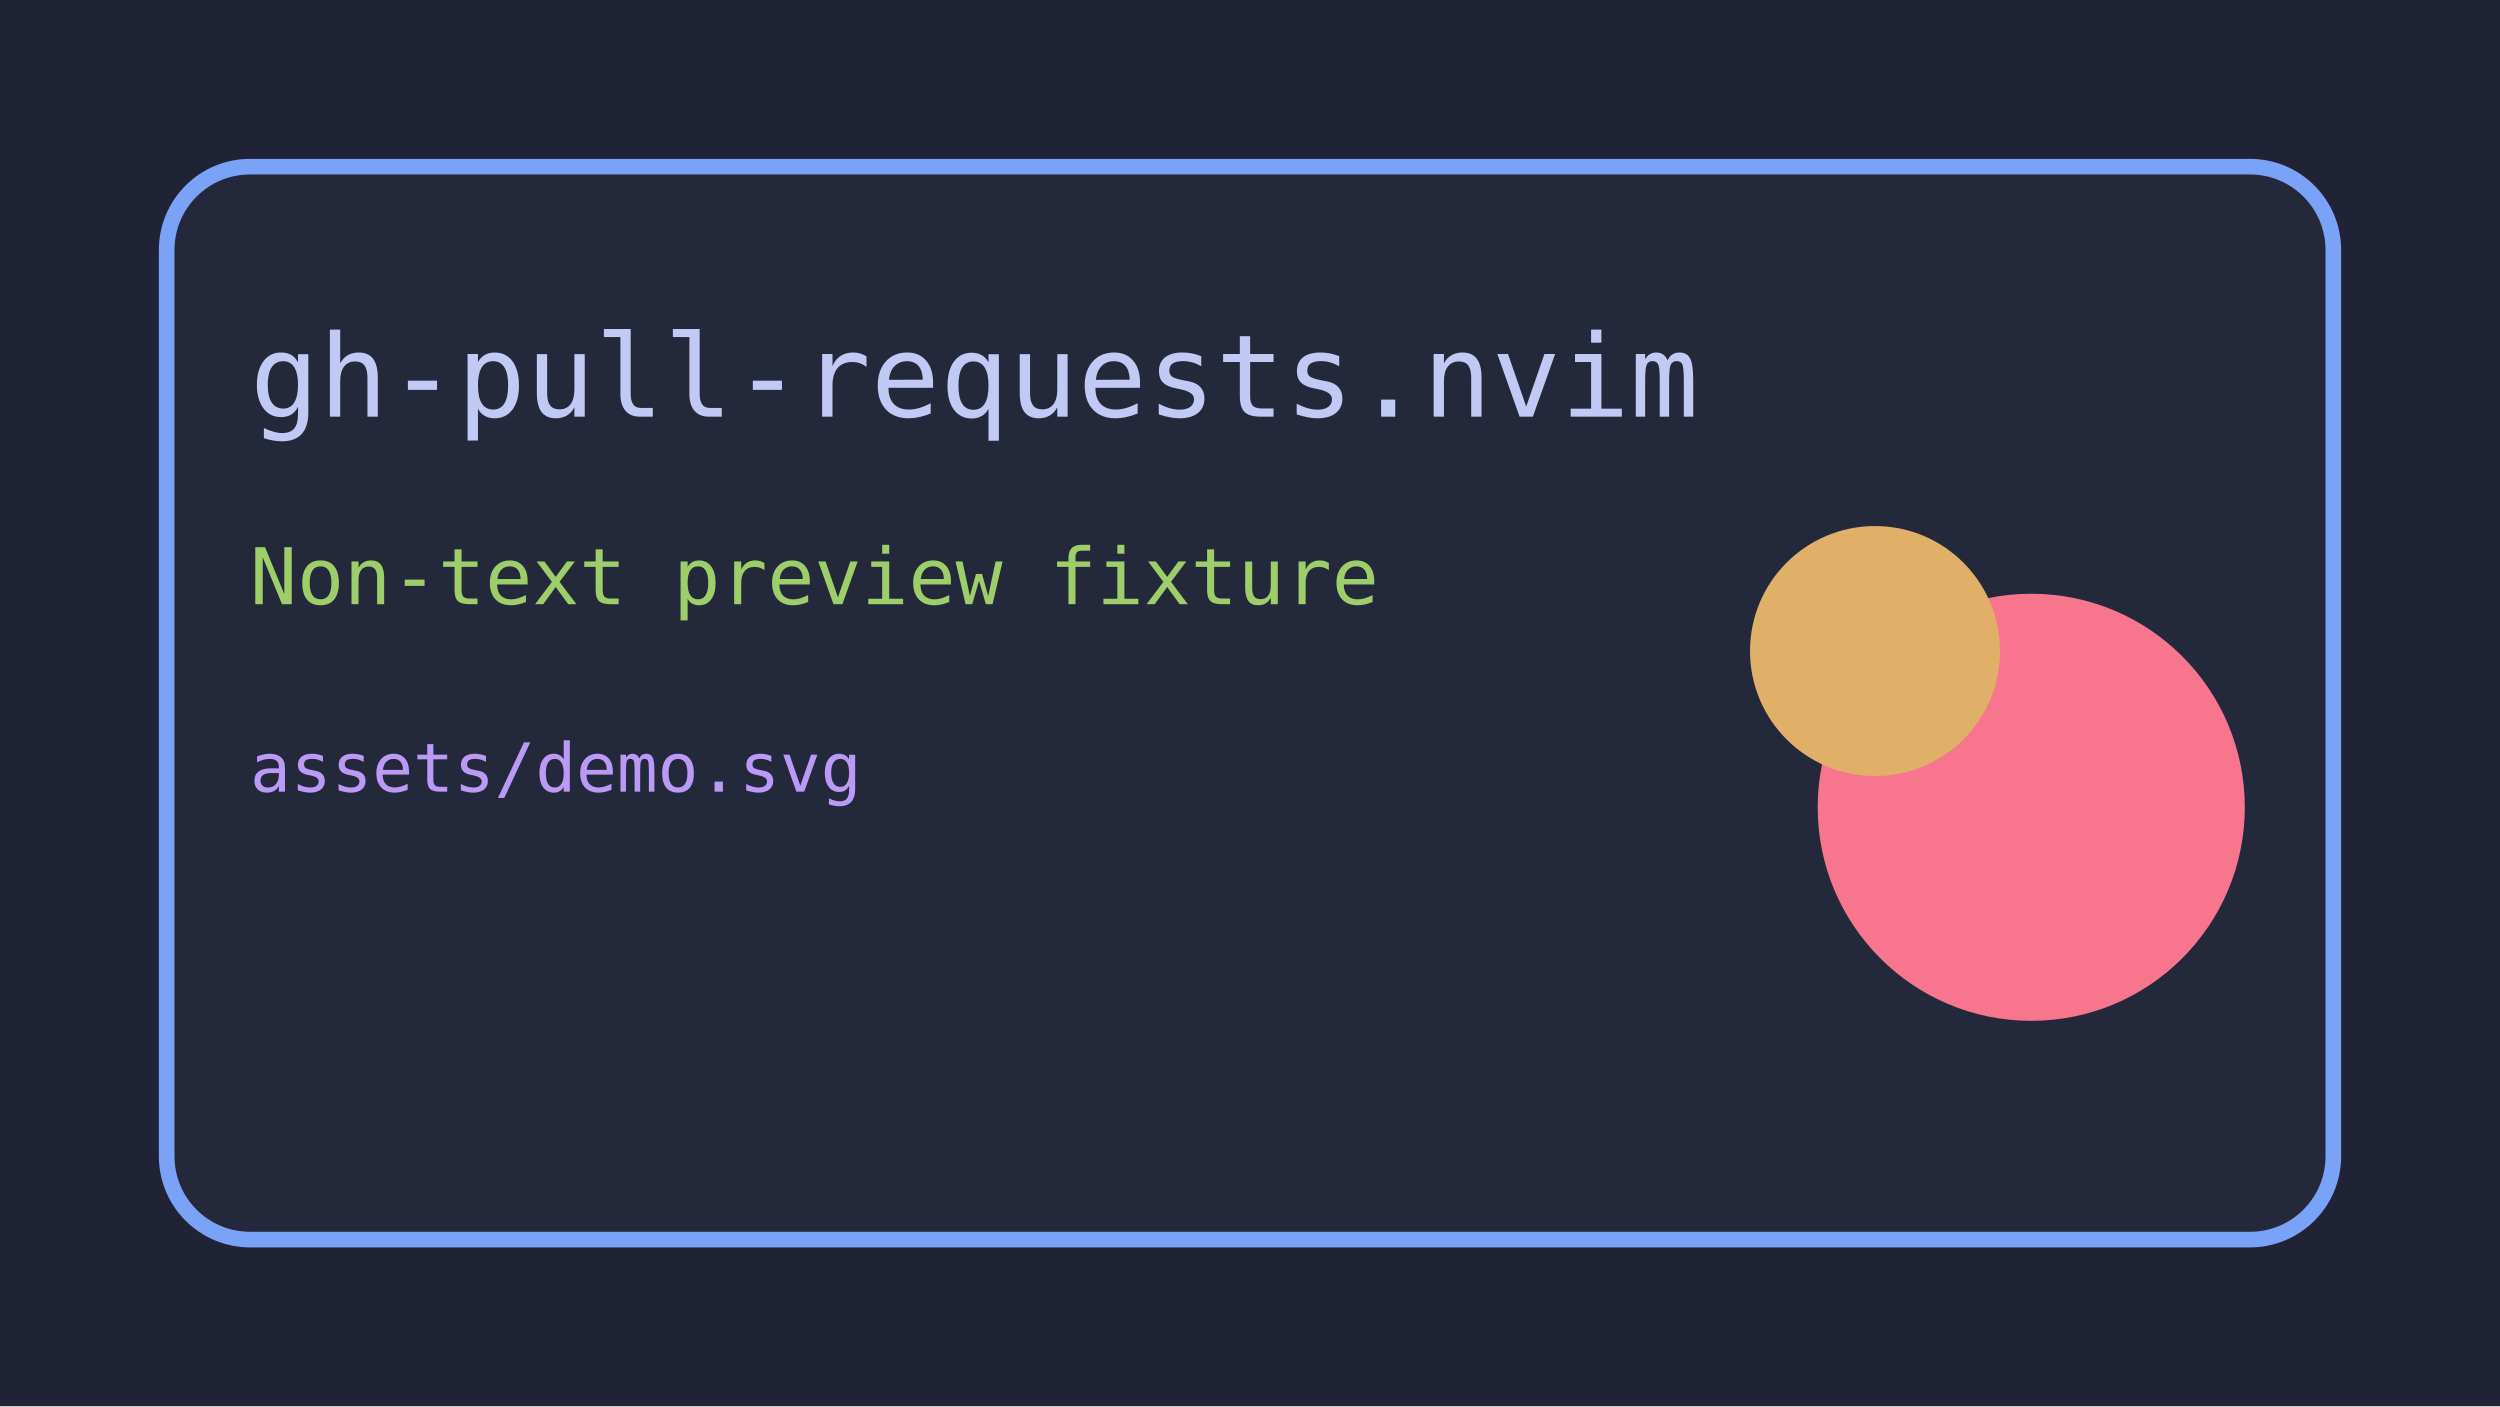
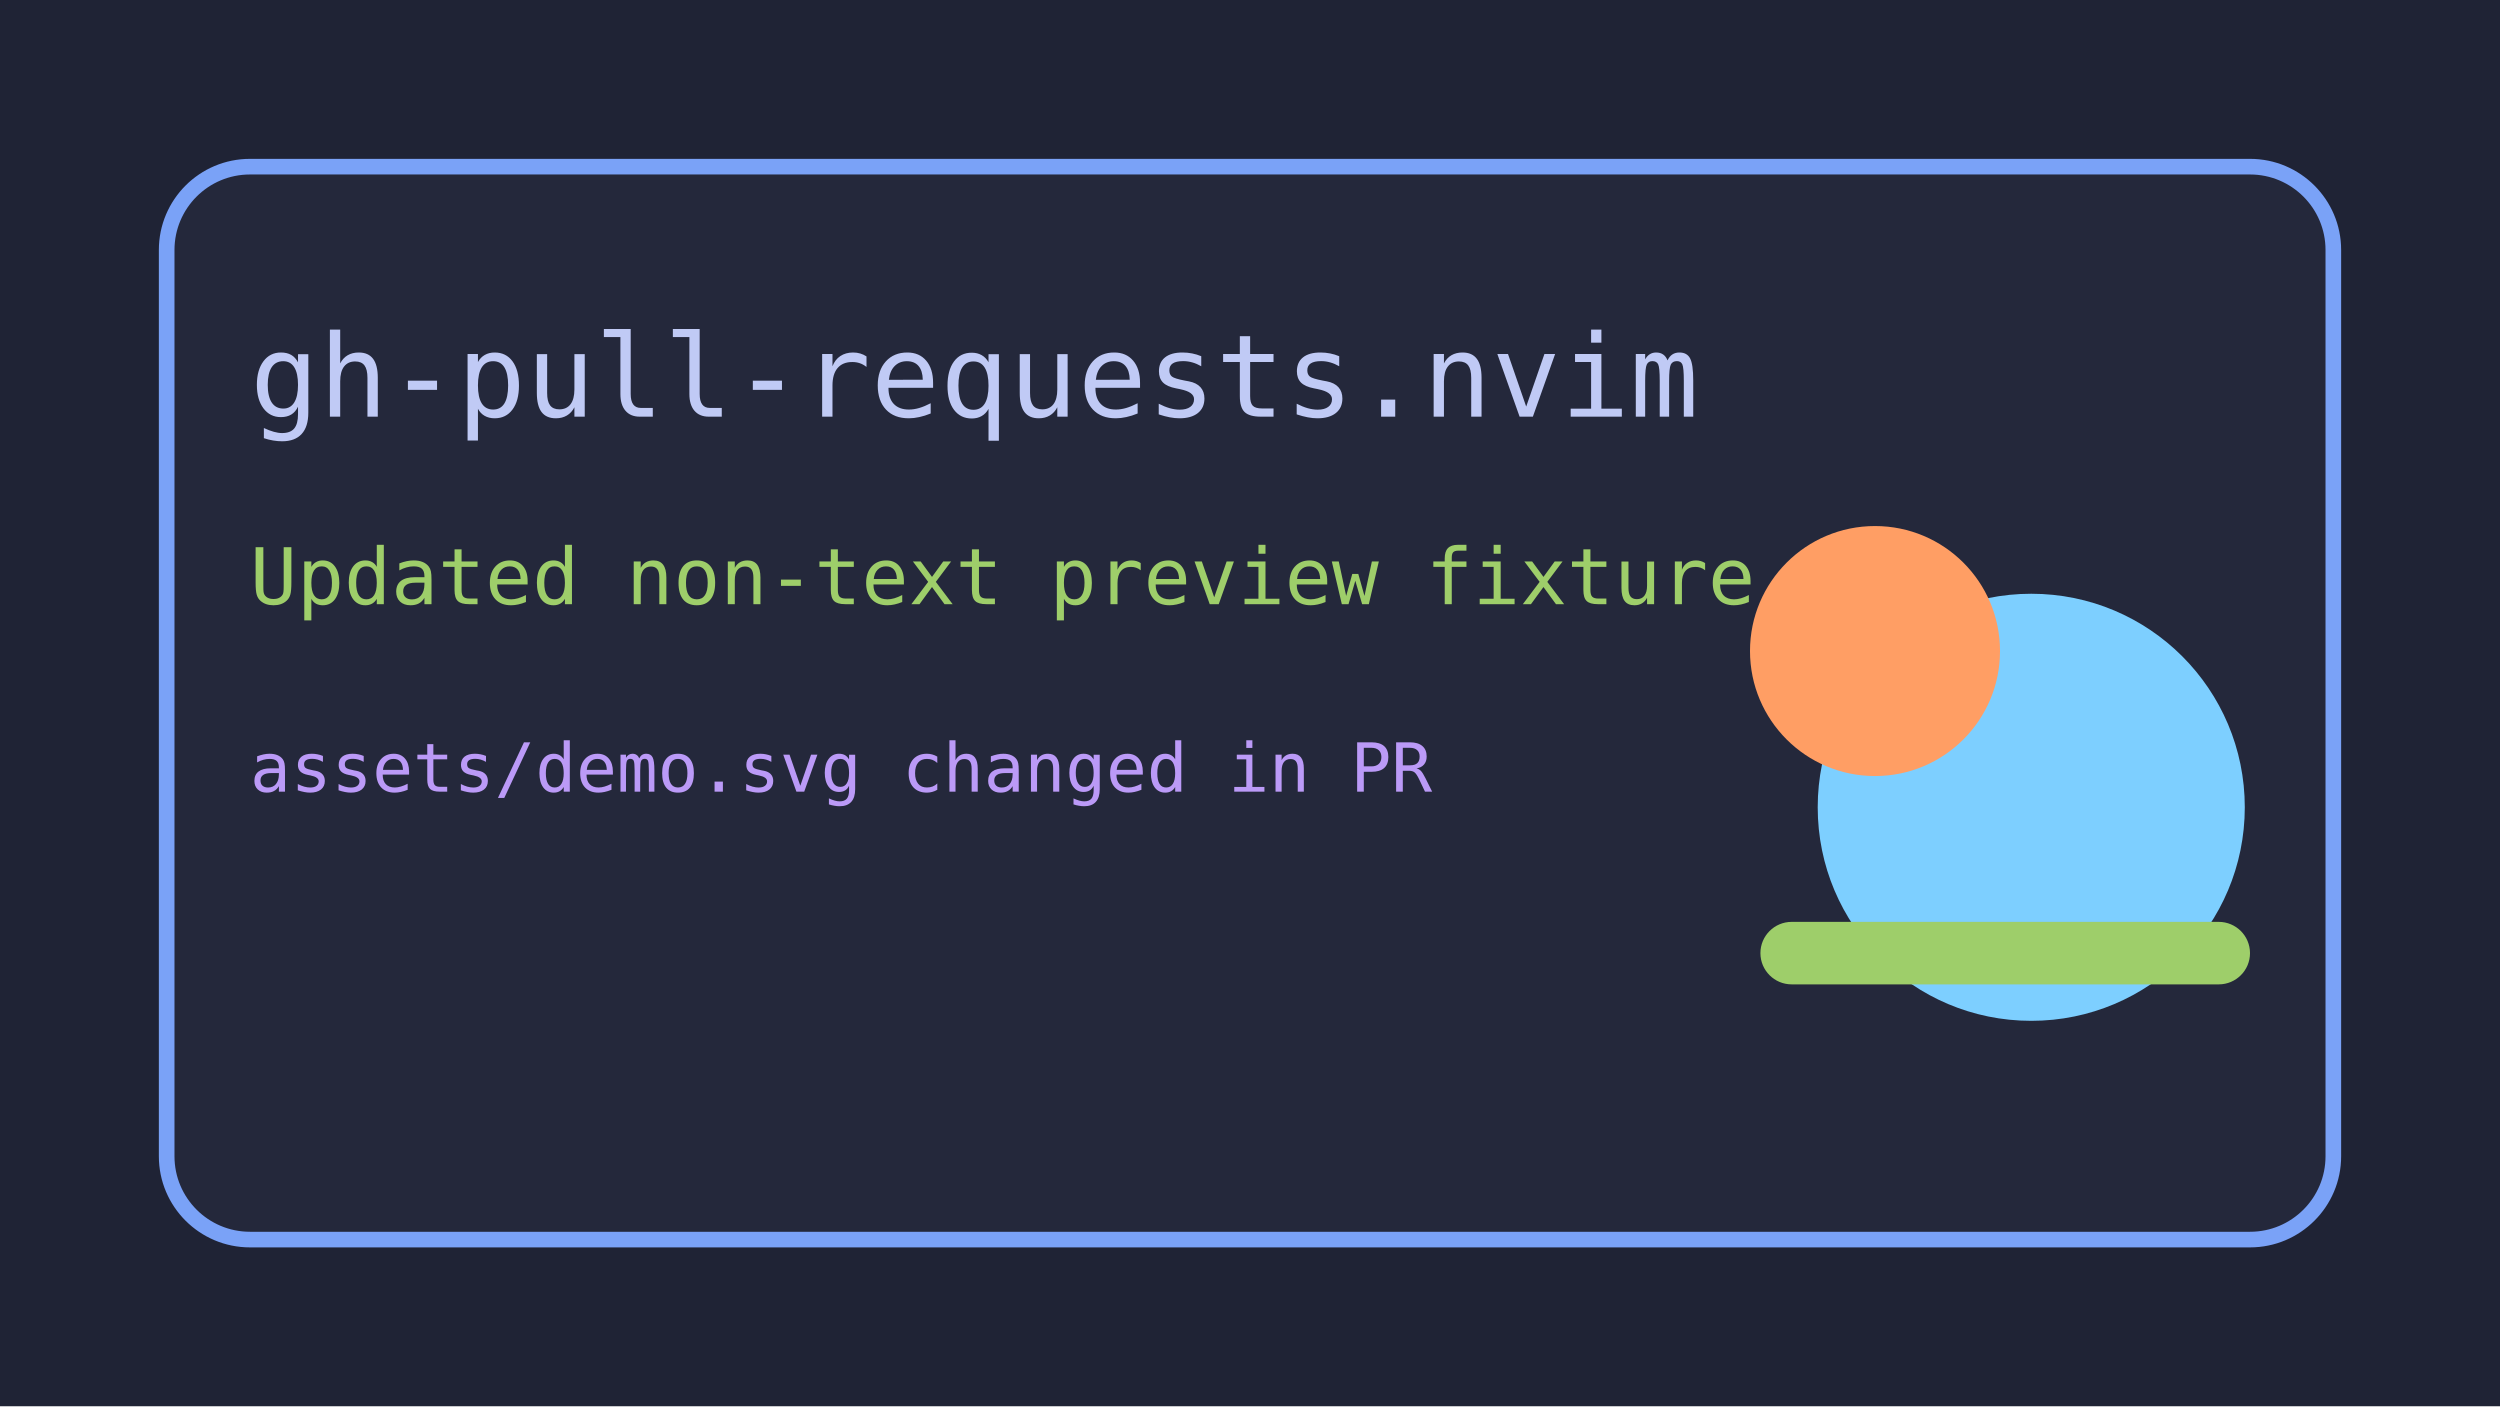
<svg xmlns="http://www.w3.org/2000/svg" width="960" height="540" viewBox="0 0 960 540" role="img" aria-labelledby="title desc">
  <rect width="960" height="540" fill="#1f2335" />
  <rect x="64" y="64" width="832" height="412" rx="32" fill="#24283b" stroke="#7aa2f7" stroke-width="6" />
  <text x="96" y="160" fill="#c0caf5" font-family="monospace" font-size="44">gh-pull-requests.nvim</text>
-   <text x="96" y="232" fill="#9ece6a" font-family="monospace" font-size="30">Non-text preview fixture</text>
-   <text x="96" y="304" fill="#bb9af7" font-family="monospace" font-size="26">assets/demo.svg</text>
-   <circle cx="780" cy="310" r="82" fill="#f7768e" />
-   <circle cx="720" cy="250" r="48" fill="#e0af68" />
+   <text x="96" y="232" fill="#9ece6a" font-family="monospace" font-size="30">Updated non-text preview fixture</text>
+   <text x="96" y="304" fill="#bb9af7" font-family="monospace" font-size="26">assets/demo.svg changed in PR</text>
+   <circle cx="780" cy="310" r="82" fill="#7dcfff" />
+   <circle cx="720" cy="250" r="48" fill="#ff9e64" />
+   <rect x="676" y="354" width="188" height="24" rx="12" fill="#9ece6a" />
</svg>
